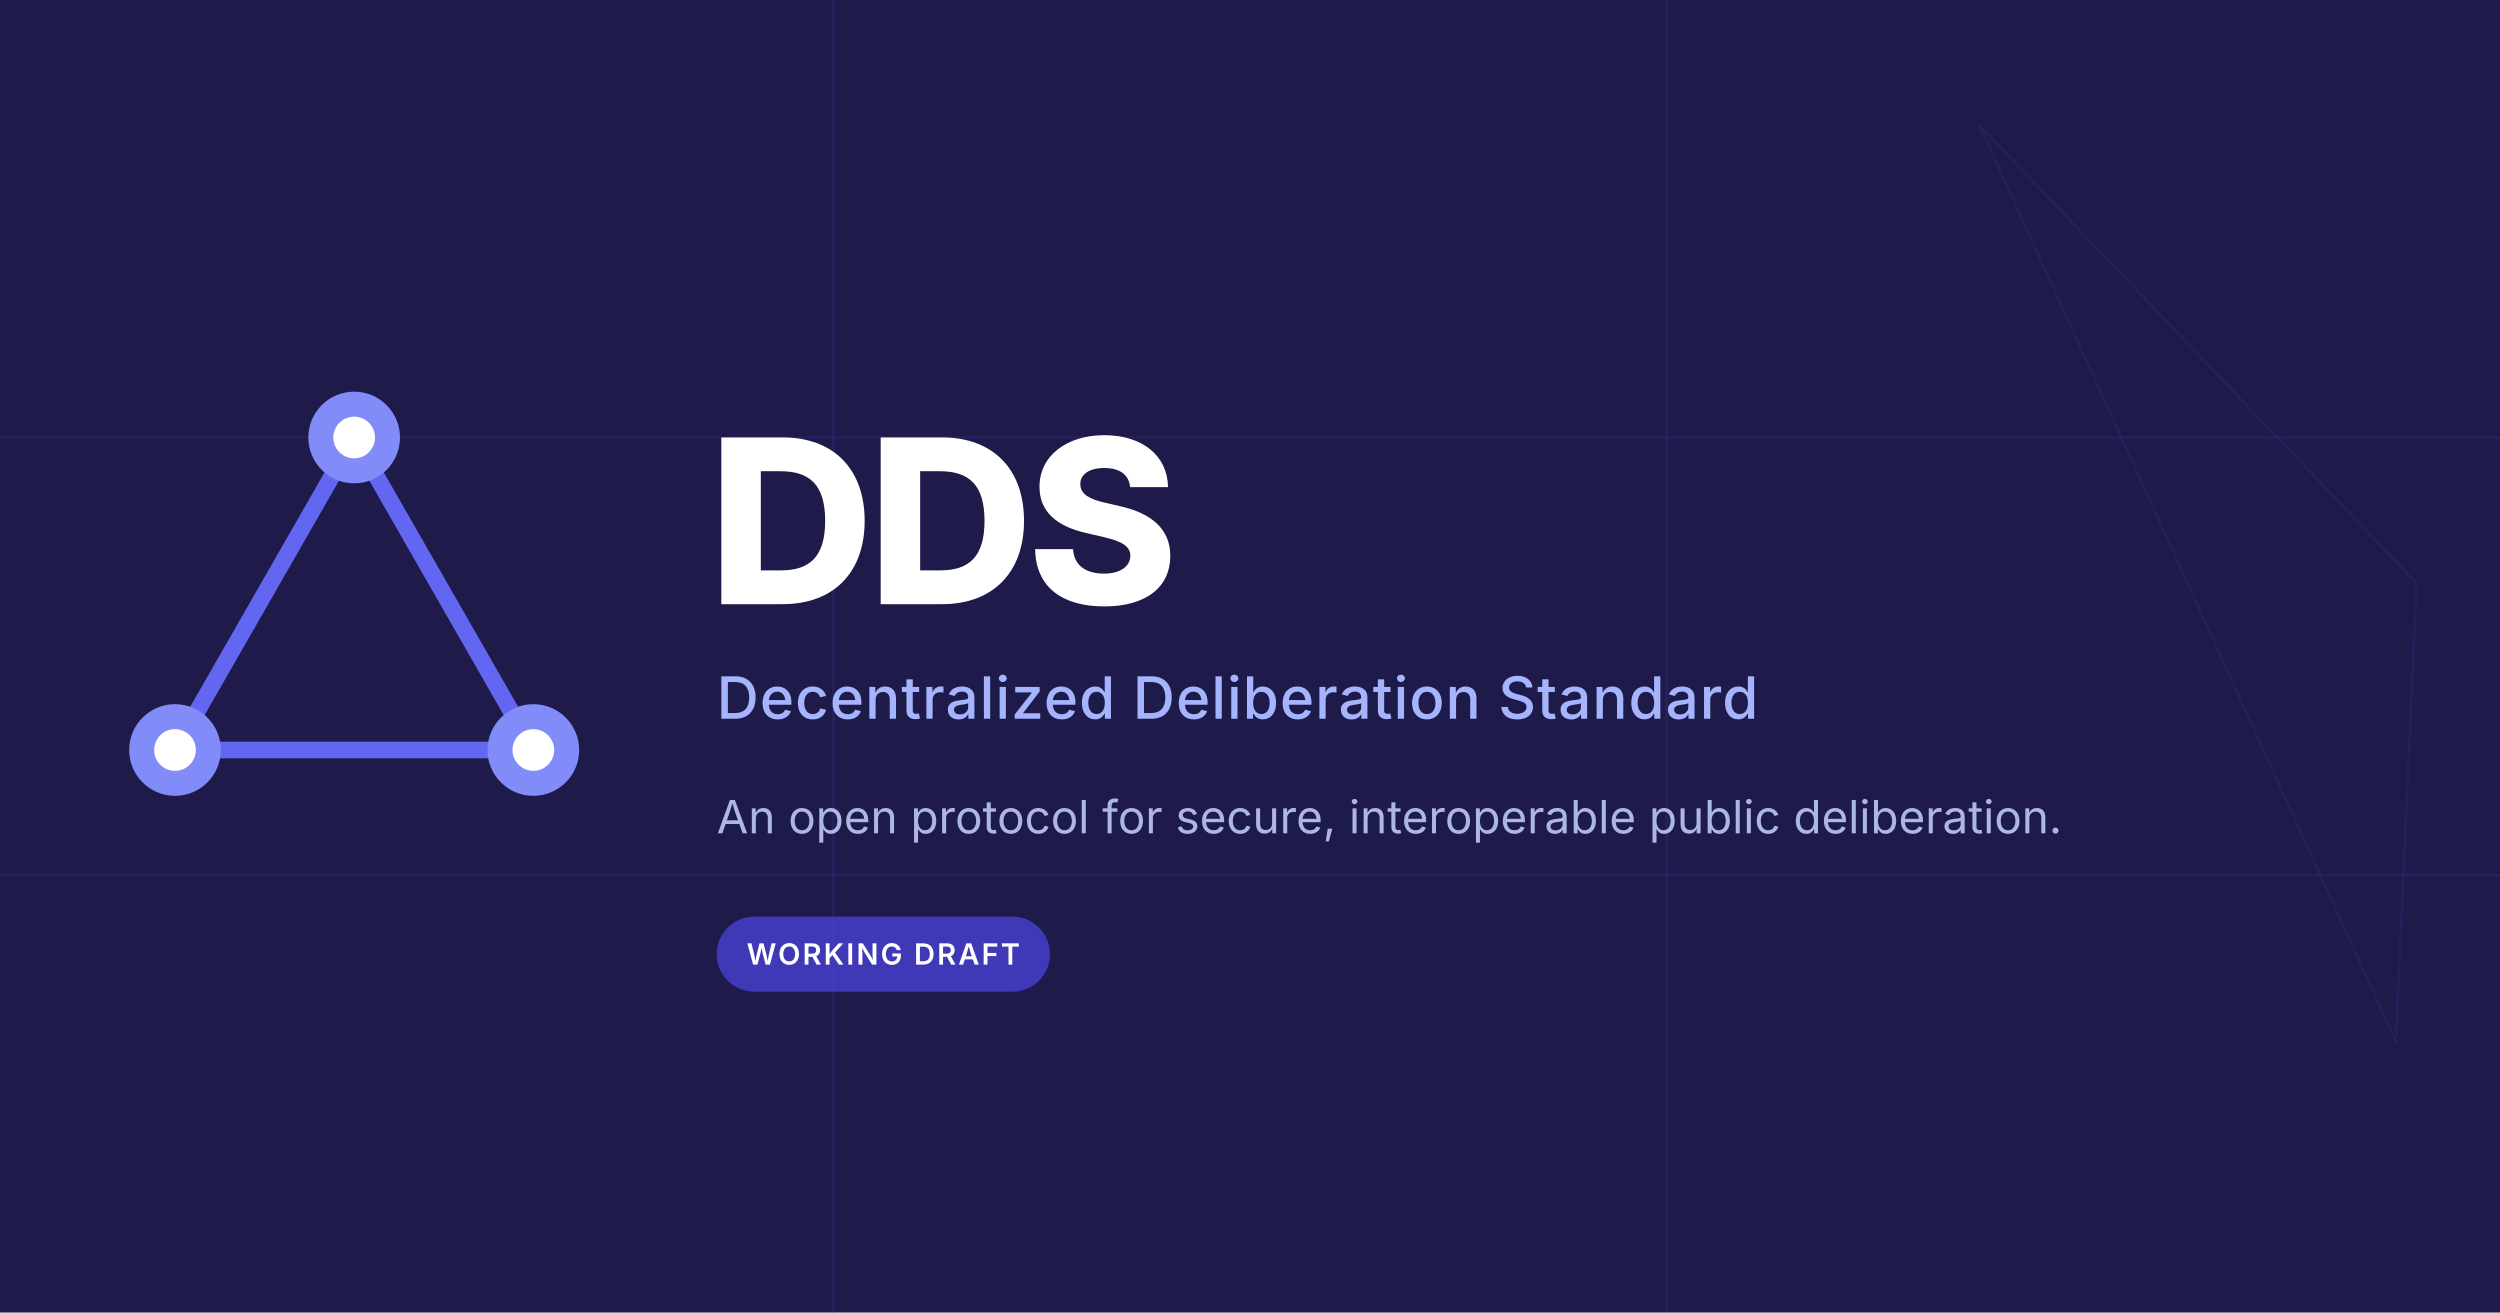
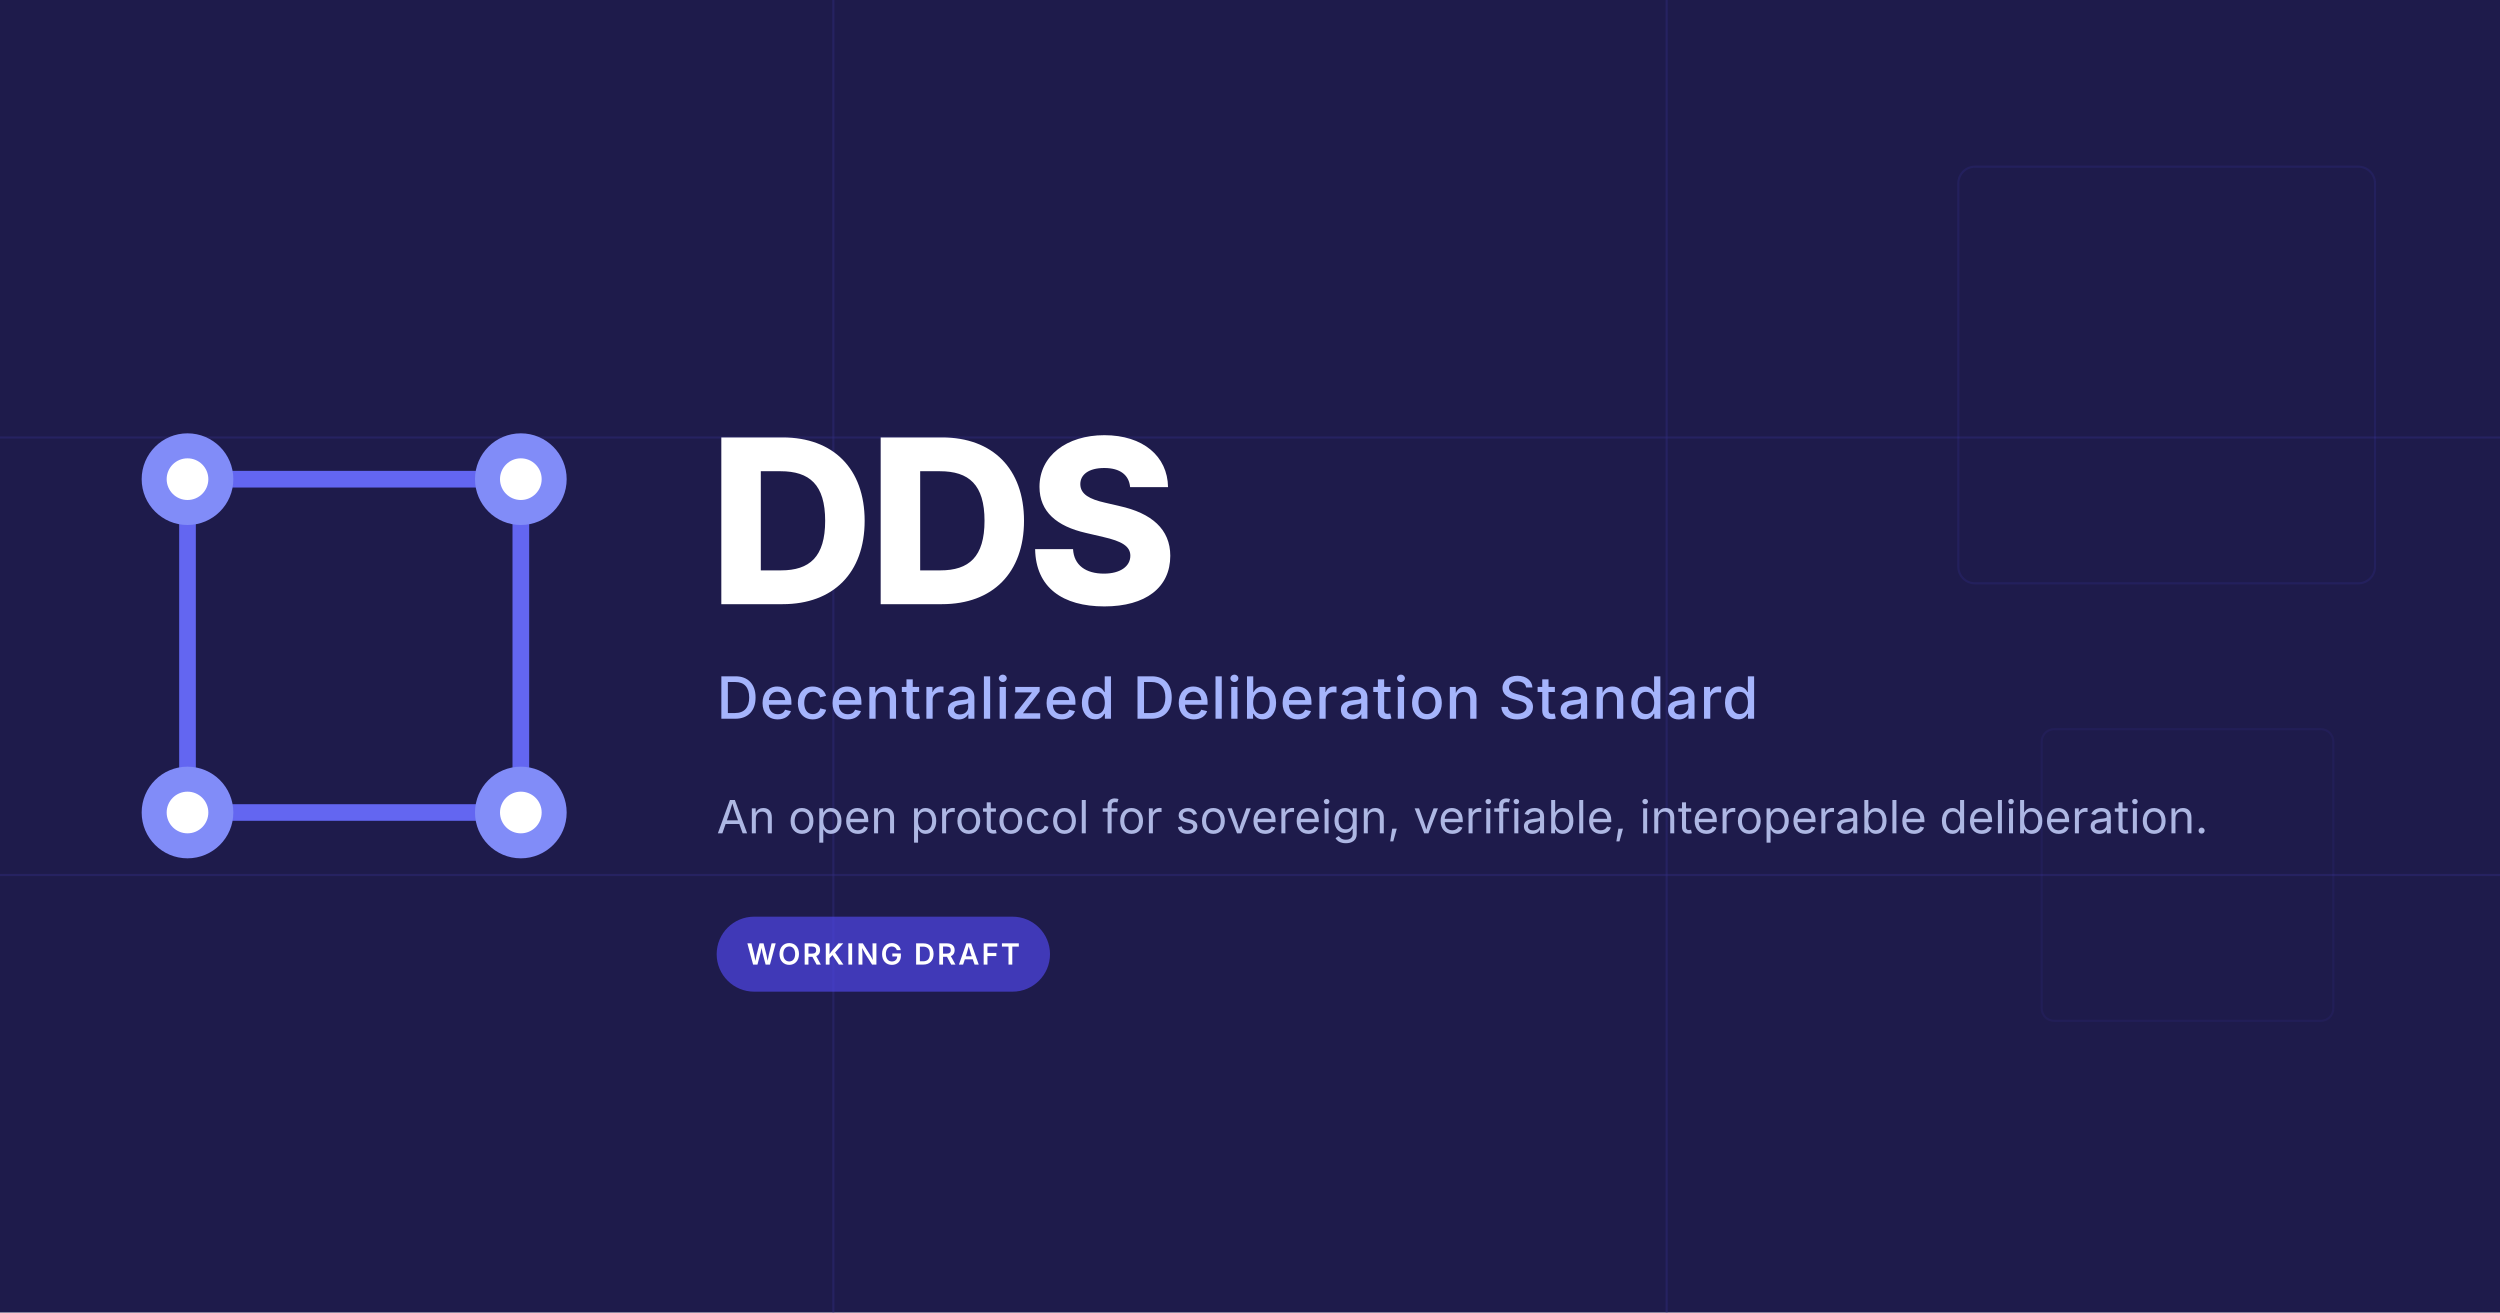
<svg xmlns="http://www.w3.org/2000/svg" viewBox="0 0 1200 630" fill="none">
  <rect width="1200" height="630" fill="#1e1b4b" />
  <line x1="0" y1="210" x2="1200" y2="210" stroke="#312e81" stroke-width="1" opacity="0.4" />
  <line x1="0" y1="420" x2="1200" y2="420" stroke="#312e81" stroke-width="1" opacity="0.4" />
  <line x1="400" y1="0" x2="400" y2="630" stroke="#312e81" stroke-width="1" opacity="0.4" />
  <line x1="800" y1="0" x2="800" y2="630" stroke="#312e81" stroke-width="1" opacity="0.4" />
-   <line x1="950" y1="60" x2="1150" y2="500" stroke="#4f46e5" stroke-width="1" opacity="0.12" />
-   <line x1="950" y1="60" x2="1160" y2="280" stroke="#4f46e5" stroke-width="1" opacity="0.12" />
-   <line x1="1160" y1="280" x2="1150" y2="500" stroke="#4f46e5" stroke-width="1" opacity="0.12" />
-   <line x1="170" y1="210" x2="84" y2="360" stroke="#6366f1" stroke-width="8" stroke-linecap="round" />
-   <line x1="170" y1="210" x2="256" y2="360" stroke="#6366f1" stroke-width="8" stroke-linecap="round" />
-   <line x1="84" y1="360" x2="256" y2="360" stroke="#6366f1" stroke-width="8" stroke-linecap="round" />
-   <circle cx="170" cy="210" r="22" fill="#818cf8" />
-   <circle cx="170" cy="210" r="10" fill="#ffffff" />
-   <circle cx="84" cy="360" r="22" fill="#818cf8" />
-   <circle cx="84" cy="360" r="10" fill="#ffffff" />
-   <circle cx="256" cy="360" r="22" fill="#818cf8" />
-   <circle cx="256" cy="360" r="10" fill="#ffffff" />
+   <rect x="940" y="80" rx="8" width="200" height="200" stroke="#4f46e5" stroke-width="1" fill="none" opacity="0.12" />
+   <rect x="980" y="350" rx="6" width="140" height="140" stroke="#4f46e5" stroke-width="1" fill="none" opacity="0.08" />
+   <line x1="90" y1="230" x2="250" y2="230" stroke="#6366f1" stroke-width="8" stroke-linecap="round" />
+   <line x1="250" y1="230" x2="250" y2="390" stroke="#6366f1" stroke-width="8" stroke-linecap="round" />
+   <line x1="250" y1="390" x2="90" y2="390" stroke="#6366f1" stroke-width="8" stroke-linecap="round" />
+   <line x1="90" y1="390" x2="90" y2="230" stroke="#6366f1" stroke-width="8" stroke-linecap="round" />
+   <circle cx="90" cy="230" r="22" fill="#818cf8" />
+   <circle cx="90" cy="230" r="10" fill="#ffffff" />
+   <circle cx="250" cy="230" r="22" fill="#818cf8" />
+   <circle cx="250" cy="230" r="10" fill="#ffffff" />
+   <circle cx="250" cy="390" r="22" fill="#818cf8" />
+   <circle cx="250" cy="390" r="10" fill="#ffffff" />
+   <circle cx="90" cy="390" r="22" fill="#818cf8" />
+   <circle cx="90" cy="390" r="10" fill="#ffffff" />
  <text x="340" y="290" font-family="system-ui, -apple-system, sans-serif" font-size="110" font-weight="800" fill="#ffffff" letter-spacing="-3">DDS</text>
  <text x="344" y="345" font-family="system-ui, -apple-system, sans-serif" font-size="28" font-weight="500" fill="#a5b4fc" letter-spacing="0.5">Decentralized Deliberation Standard</text>
-   <text x="344" y="400" font-family="system-ui, -apple-system, sans-serif" font-size="22" font-weight="400" fill="#c7d2fe" opacity="0.85">An open protocol for secure, interoperable public deliberation.</text>
+   <text x="344" y="400" font-family="system-ui, -apple-system, sans-serif" font-size="22" font-weight="400" fill="#c7d2fe" opacity="0.85">An open protocol for sovereign, verifiable, interoperable deliberation.</text>
  <rect x="344" y="440" width="160" height="36" rx="18" fill="#4f46e5" opacity="0.7" />
  <text x="424" y="463" font-family="system-ui, -apple-system, sans-serif" font-size="14" font-weight="600" fill="#ffffff" text-anchor="middle" letter-spacing="1">WORKING DRAFT</text>
</svg>
